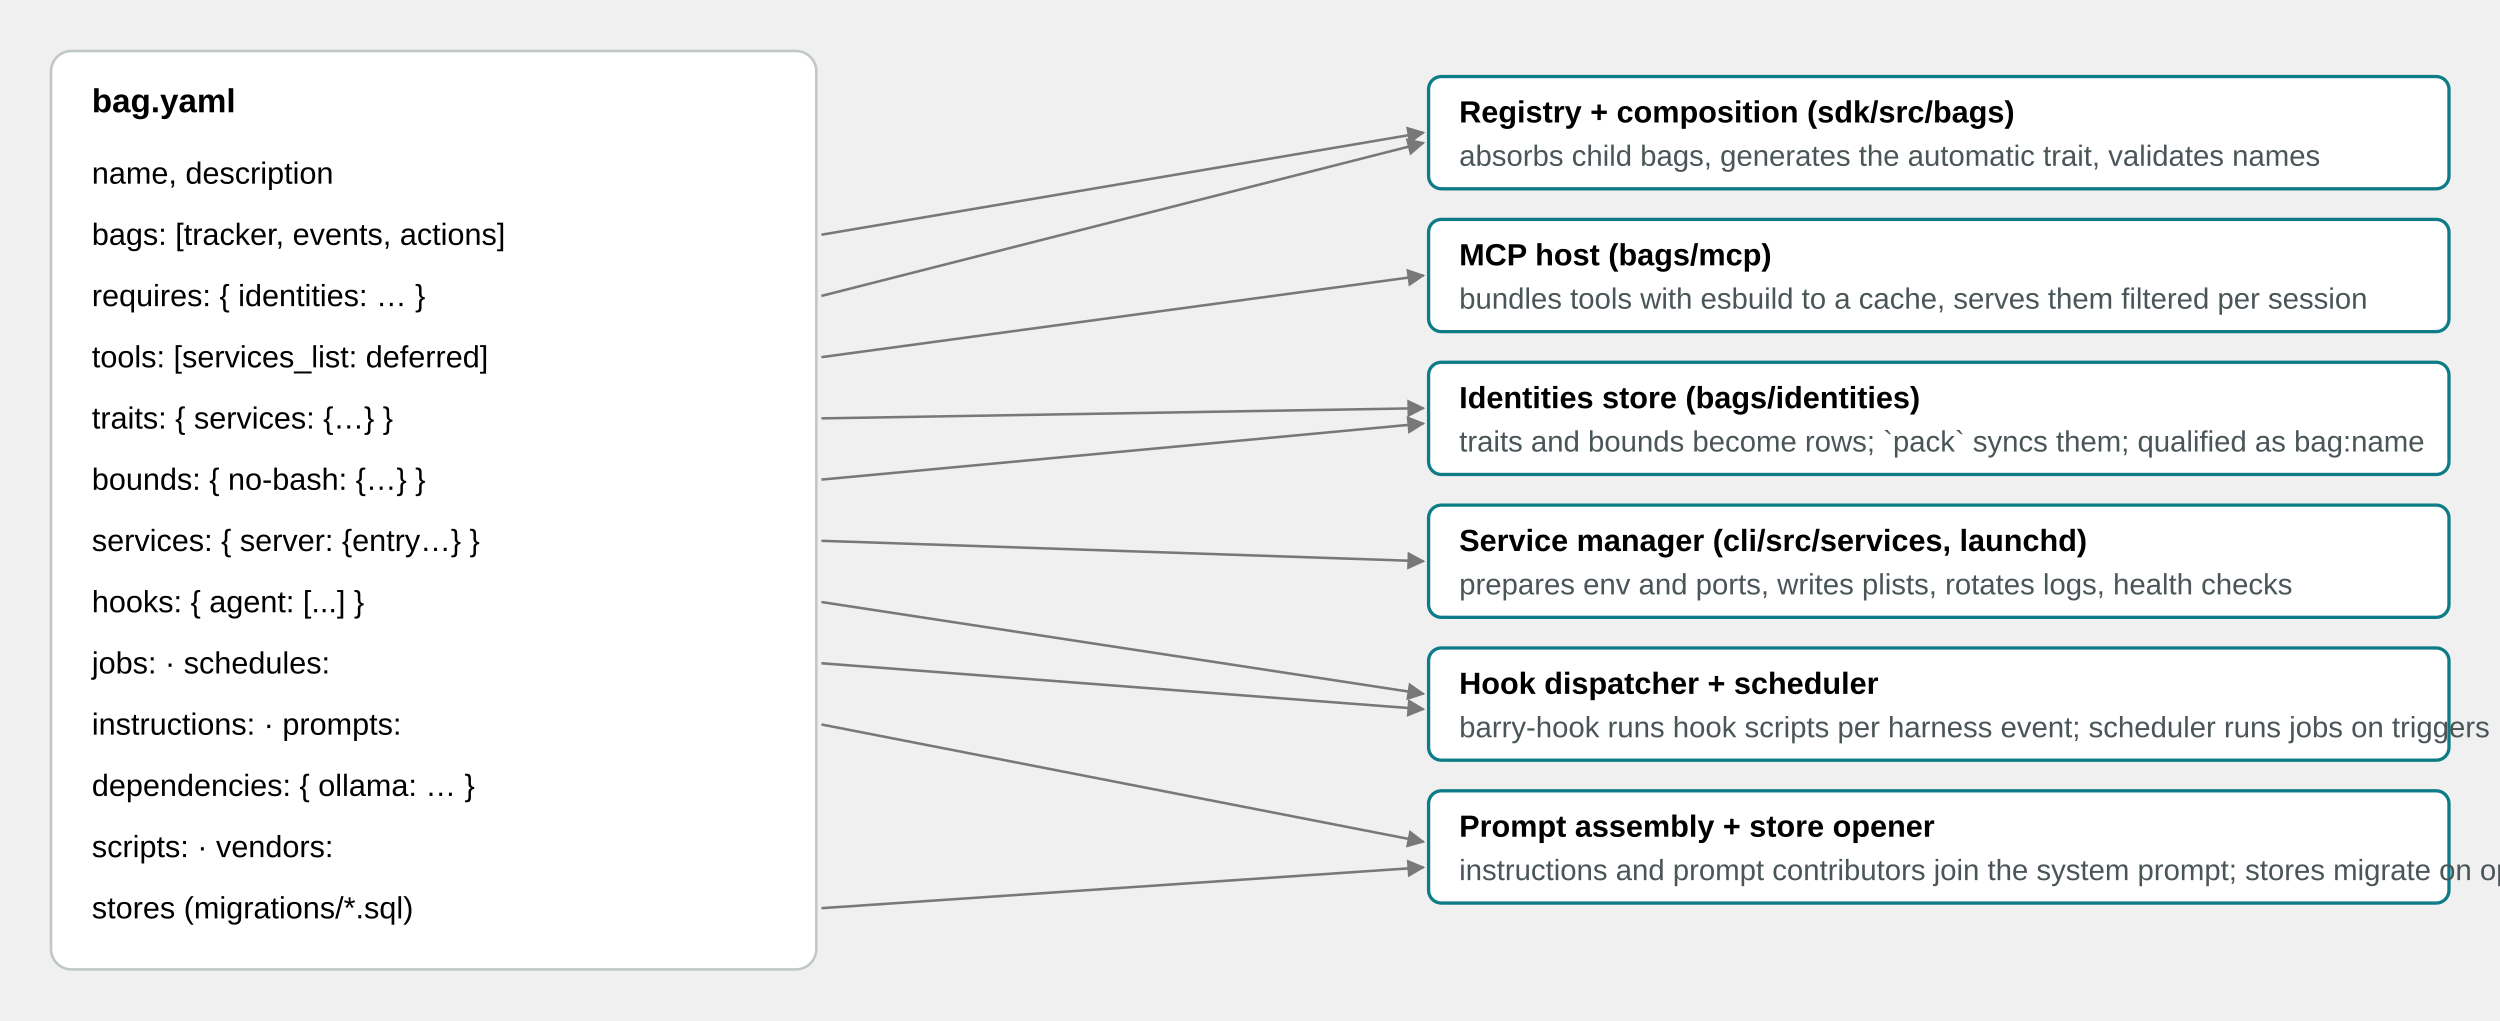
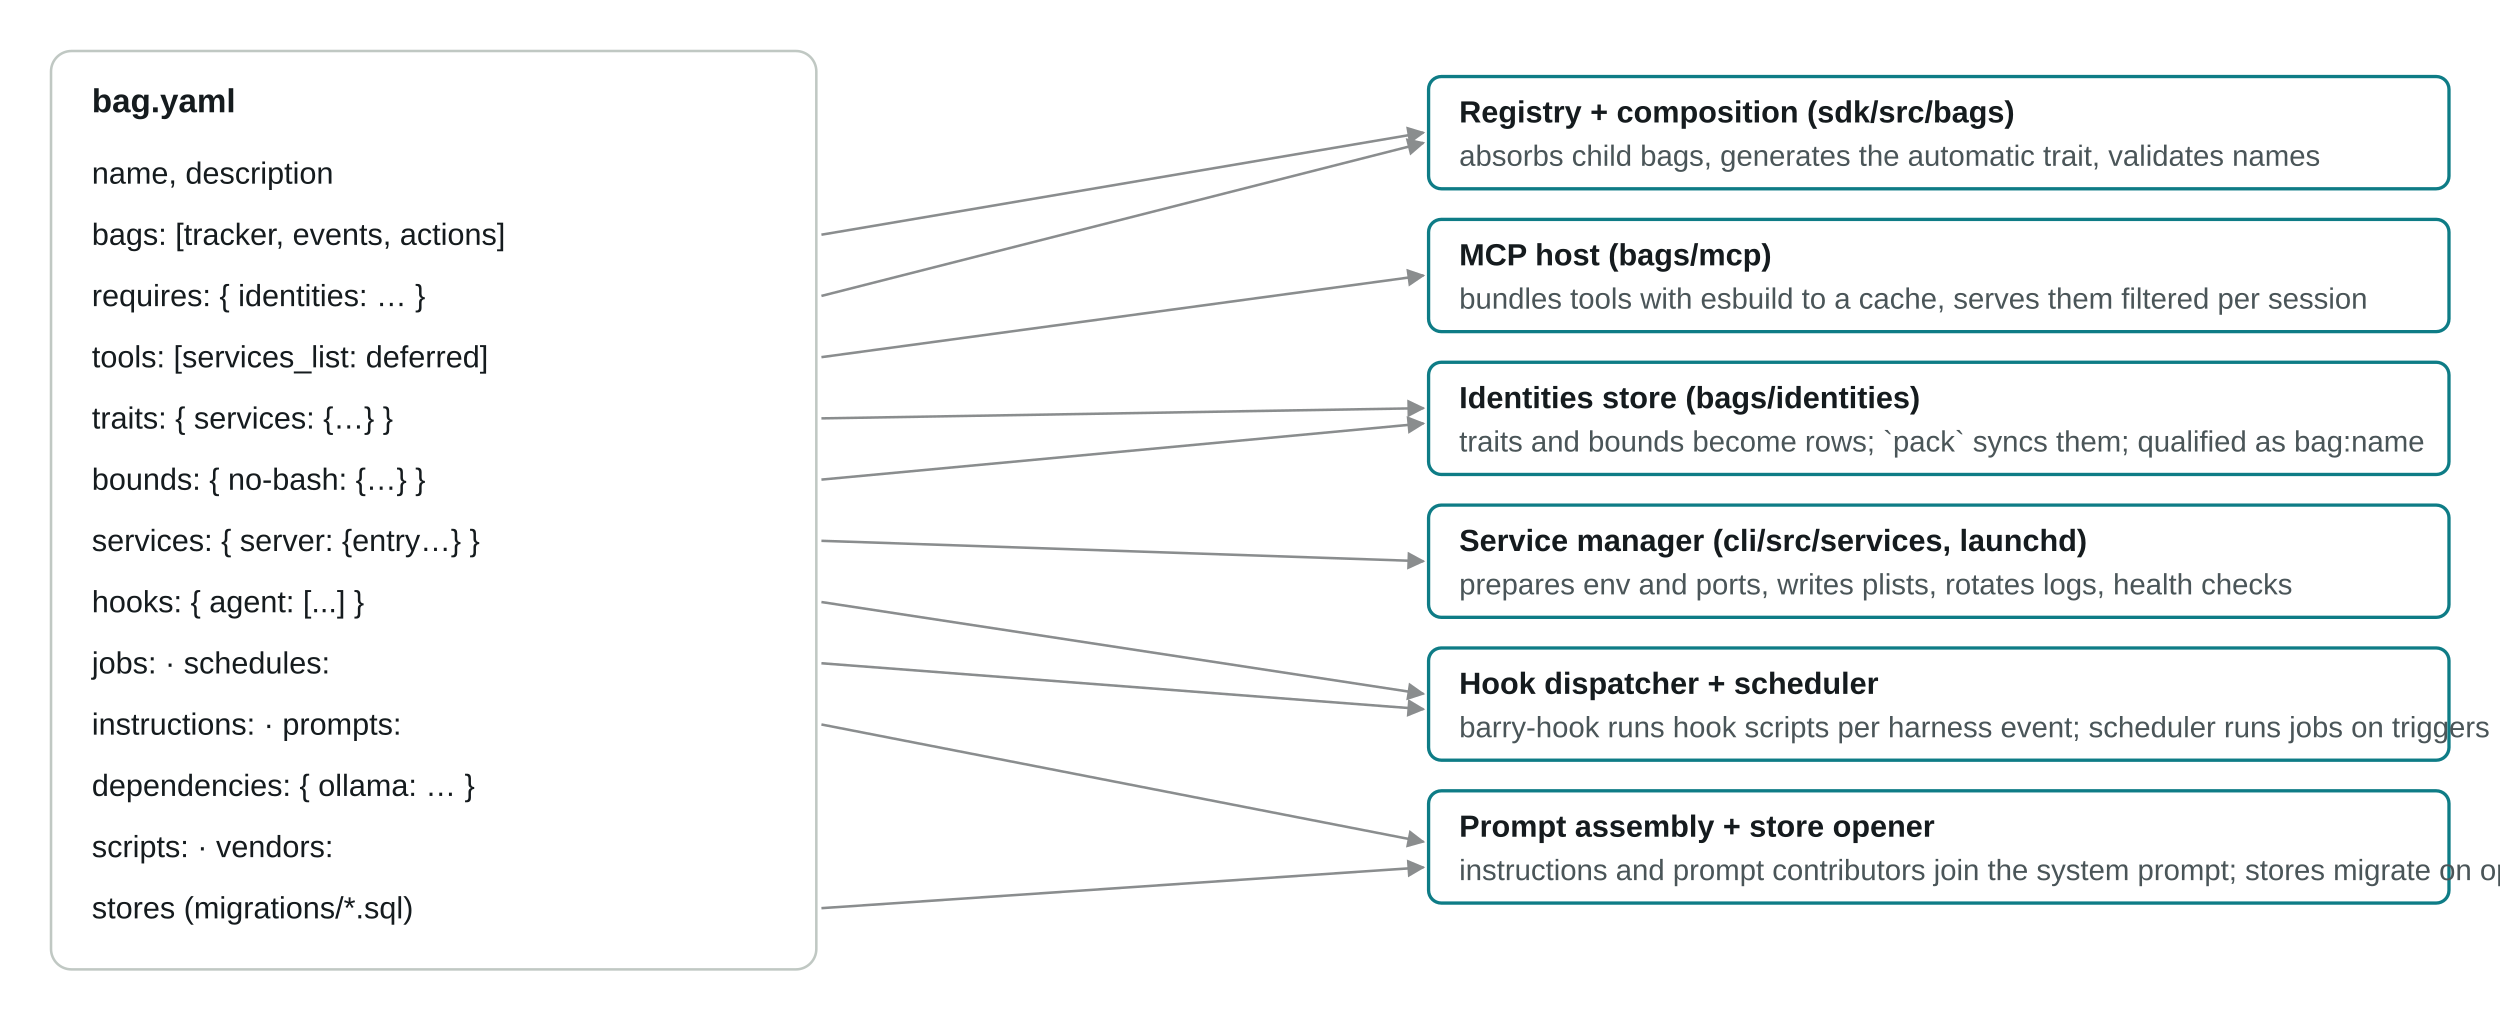
- <svg xmlns="http://www.w3.org/2000/svg" font-family="Helvetica Neue, Arial, system-ui, sans-serif" viewBox="0 0 980 400" role="img" aria-label="A bag.yaml manifest on the left with its sections (name, bags, requires, tools, traits, bounds, services, hooks, jobs, schedules, instructions, prompts, dependencies, scripts, vendors) connected by arrows to the host components that consume them on the right.">
+ <svg xmlns="http://www.w3.org/2000/svg" font-family="Helvetica Neue, Arial, system-ui, sans-serif" color="#151b1e" viewBox="0 0 980 400" role="img" aria-label="A bag.yaml manifest on the left with its sections (name, bags, requires, tools, traits, bounds, services, hooks, jobs, schedules, instructions, prompts, dependencies, scripts, vendors) connected by arrows to the host components that consume them on the right.">
+   <rect x="-5" y="-5" width="990.0" height="410.0" fill="#ffffff" />
  <defs>
    <marker id="arB" viewBox="0 0 10 10" refX="9" refY="5" markerWidth="7" markerHeight="7" orient="auto-start-reverse">
      <path d="M0 0L10 5L0 10z" fill="currentColor" />
    </marker>
  </defs>
  <g font-size="12" fill="currentColor">
    <rect x="20" y="20" width="300" height="360" rx="8" fill="#ffffff" stroke="#c0c8c3" />
    <text x="36" y="44" font-weight="700" class="mono" font-size="13">bag.yaml</text>
    <g class="mono" font-size="12">
      <text x="36" y="72">name, description</text>
      <text x="36" y="96">bags: [tracker, events, actions]</text>
      <text x="36" y="120">requires: { identities: … }</text>
      <text x="36" y="144">tools: [services_list: deferred]</text>
      <text x="36" y="168">traits: { services: {…} }</text>
      <text x="36" y="192">bounds: { no-bash: {…} }</text>
      <text x="36" y="216">services: { server: {entry…} }</text>
      <text x="36" y="240">hooks: { agent: [...] }</text>
      <text x="36" y="264">jobs: · schedules:</text>
      <text x="36" y="288">instructions: · prompts:</text>
      <text x="36" y="312">dependencies: { ollama: … }</text>
      <text x="36" y="336">scripts: · vendors:</text>
      <text x="36" y="360">stores (migrations/*.sql)</text>
    </g>
    <g fill="#ffffff" stroke="#0e7c86" stroke-width="1.3">
      <rect x="560" y="30" width="400" height="44" rx="5" />
      <rect x="560" y="86" width="400" height="44" rx="5" />
      <rect x="560" y="142" width="400" height="44" rx="5" />
      <rect x="560" y="198" width="400" height="44" rx="5" />
      <rect x="560" y="254" width="400" height="44" rx="5" />
      <rect x="560" y="310" width="400" height="44" rx="5" />
    </g>
    <g font-size="12">
      <text x="572" y="48" font-weight="600">Registry + composition (sdk/src/bags)</text>
      <text x="572" y="65" fill="#4a5558" font-size="11.5">absorbs child bags, generates the automatic trait, validates names</text>
      <text x="572" y="104" font-weight="600">MCP host (bags/mcp)</text>
      <text x="572" y="121" fill="#4a5558" font-size="11.5">bundles tools with esbuild to a cache, serves them filtered per session</text>
      <text x="572" y="160" font-weight="600">Identities store (bags/identities)</text>
      <text x="572" y="177" fill="#4a5558" font-size="11.5">traits and bounds become rows; `pack` syncs them; qualified as bag:name</text>
      <text x="572" y="216" font-weight="600">Service manager (cli/src/services, launchd)</text>
      <text x="572" y="233" fill="#4a5558" font-size="11.5">prepares env and ports, writes plists, rotates logs, health checks</text>
      <text x="572" y="272" font-weight="600">Hook dispatcher + scheduler</text>
      <text x="572" y="289" fill="#4a5558" font-size="11.5">barry-hook runs hook scripts per harness event; scheduler runs jobs on triggers</text>
      <text x="572" y="328" font-weight="600">Prompt assembly + store opener</text>
      <text x="572" y="345" fill="#4a5558" font-size="11.5">instructions and prompt contributors join the system prompt; stores migrate on open</text>
    </g>
    <g stroke="currentColor" stroke-width="1" opacity=".5" marker-end="url(#arB)">
      <line x1="322" y1="92" x2="558" y2="52" />
      <line x1="322" y1="116" x2="558" y2="56" />
      <line x1="322" y1="140" x2="558" y2="108" />
      <line x1="322" y1="164" x2="558" y2="160" />
      <line x1="322" y1="188" x2="558" y2="166" />
      <line x1="322" y1="212" x2="558" y2="220" />
      <line x1="322" y1="236" x2="558" y2="272" />
      <line x1="322" y1="260" x2="558" y2="278" />
      <line x1="322" y1="284" x2="558" y2="330" />
      <line x1="322" y1="356" x2="558" y2="340" />
    </g>
  </g>
</svg>
